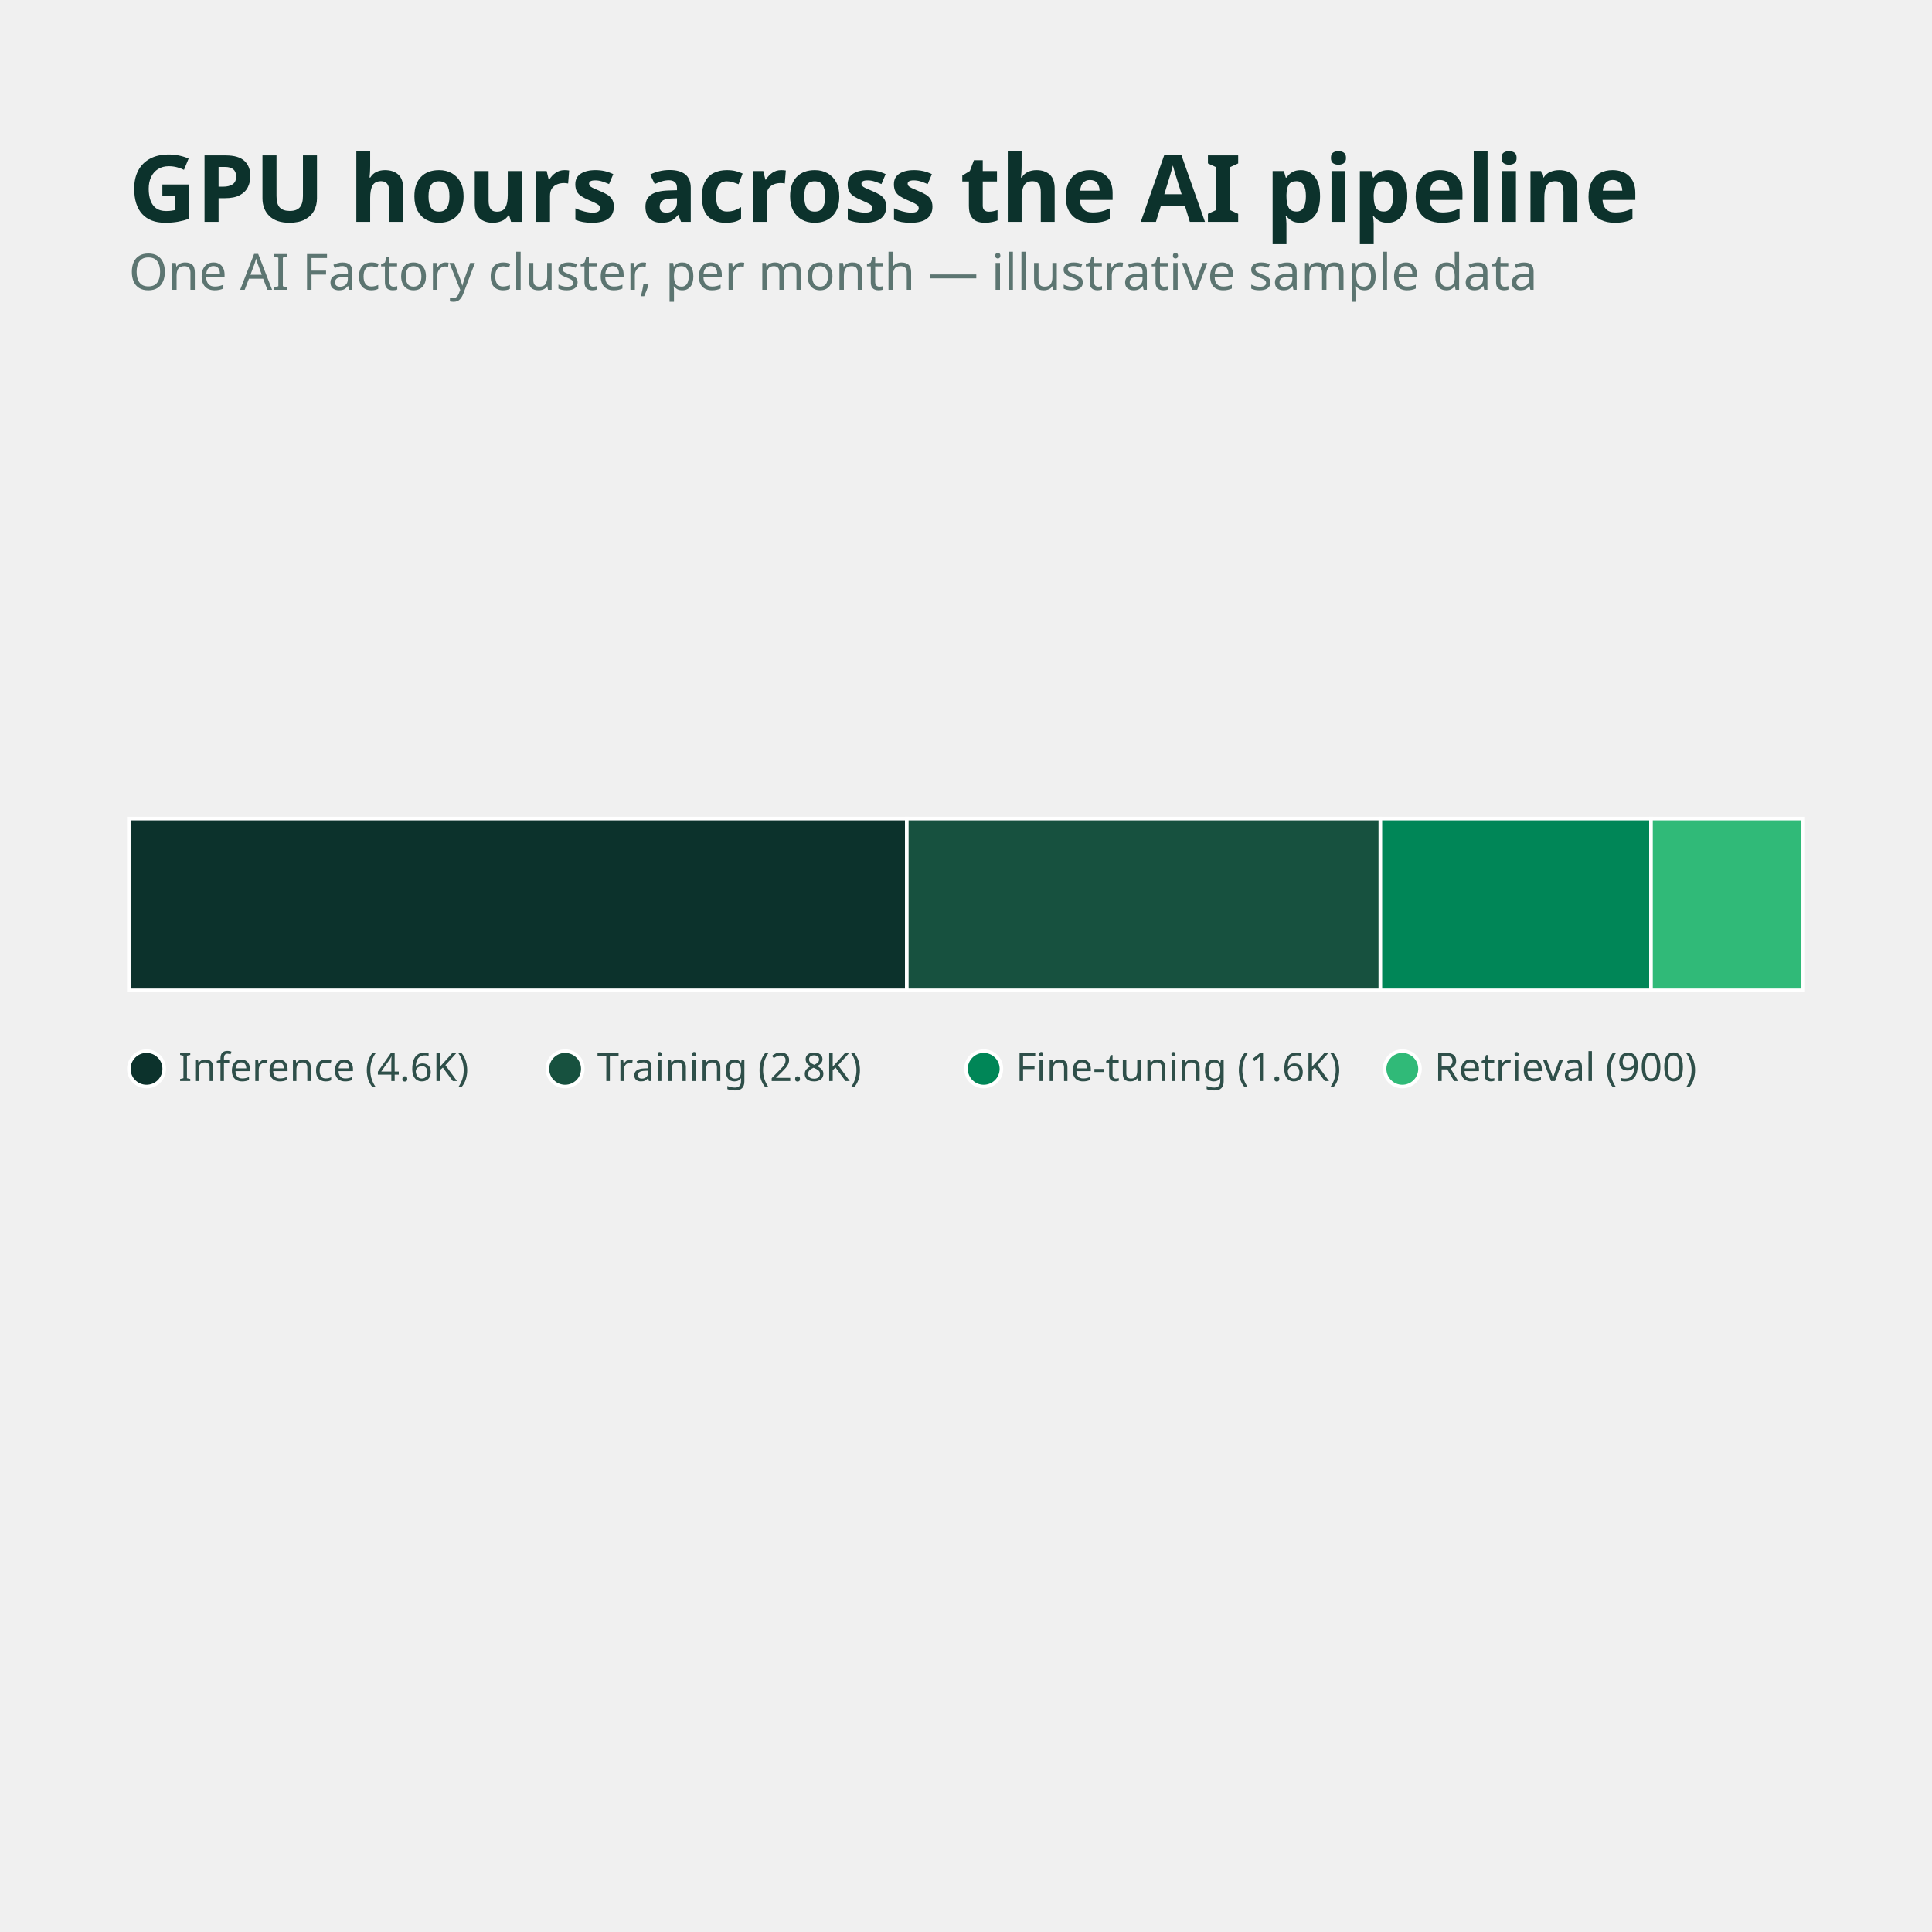
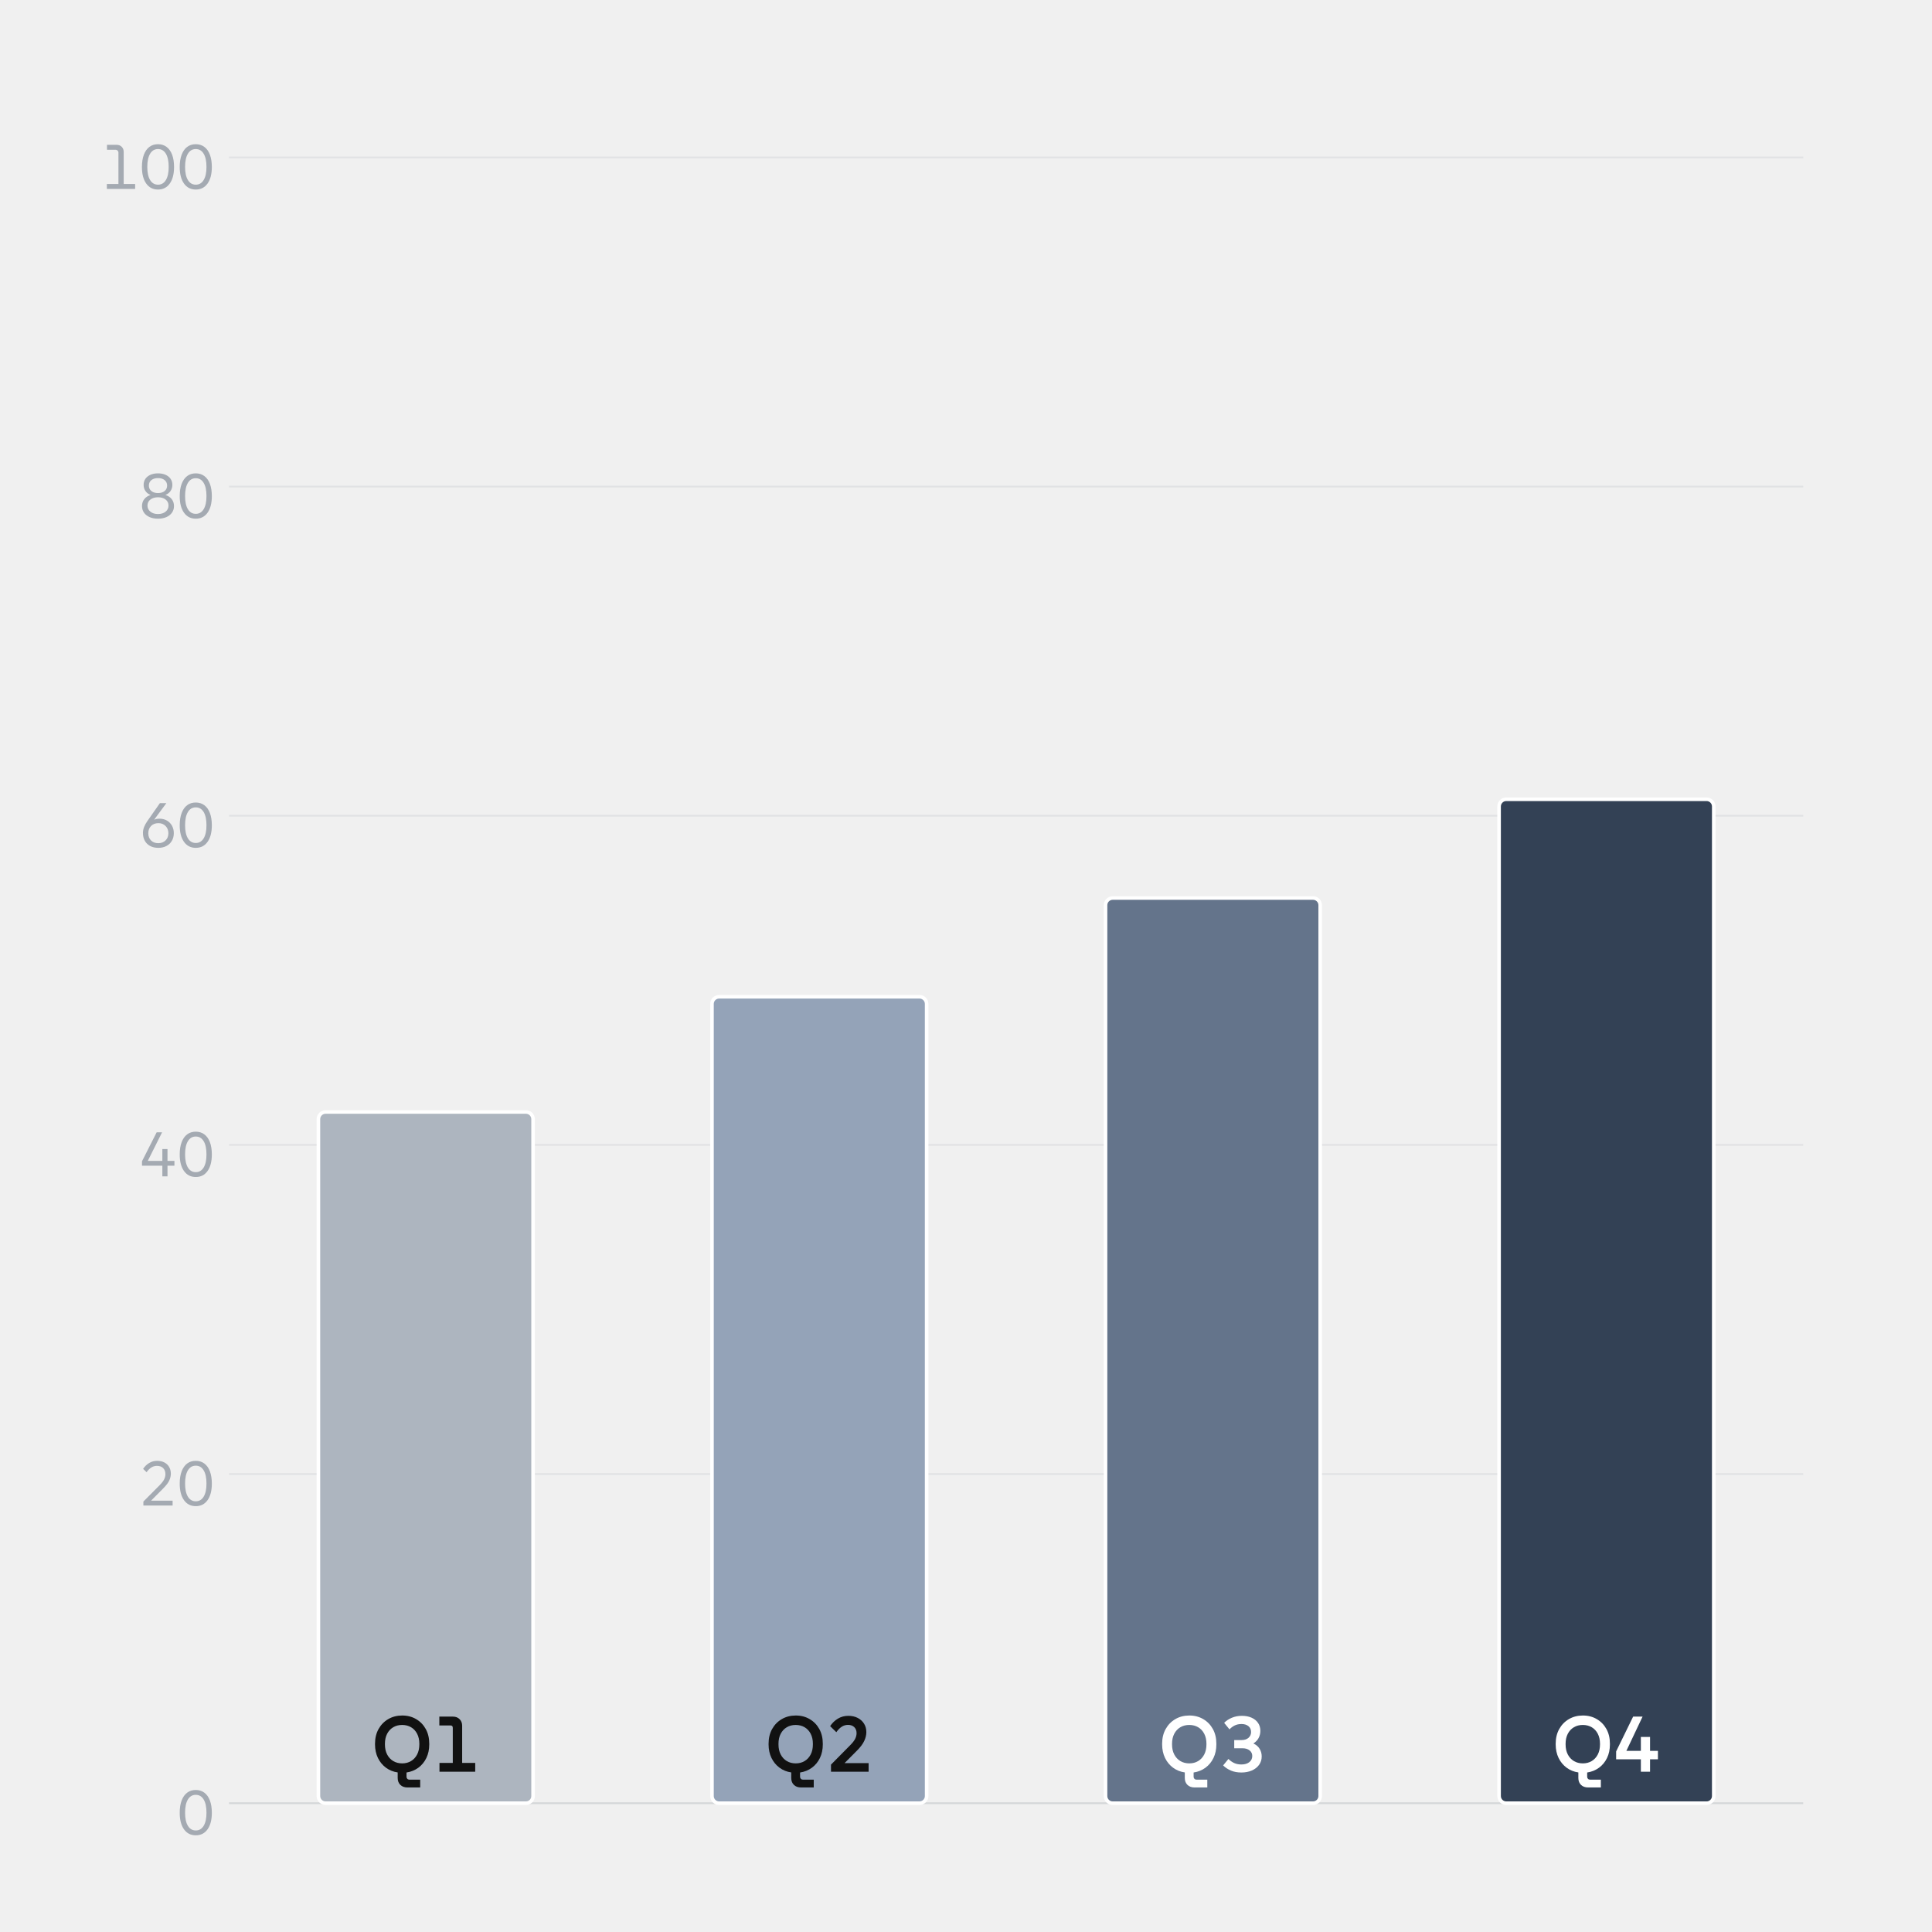
- <svg xmlns="http://www.w3.org/2000/svg" id="chart-svg" width="1080" height="1080" style="width:100%;height:auto;display:block" viewBox="0 0 1080 1080">
+ <svg xmlns="http://www.w3.org/2000/svg" id="chart-svg" width="1080" height="1080" data-lolly-anno="vertical-bar #ffffff #334155 bottom circle inside bottom inside center auto" style="width:100%;height:auto;display:block" viewBox="0 0 1080 1080">
  <defs>
-     <style>@font-face{font-family:"SUSE";src:url(/catalog/fonts/webfonts/SUSE[wght].woff2)format("woff2-variations");font-weight:100 900;font-display:block}text{font-family:"SUSE",system-ui,sans-serif}#chart-svg [data-canvas-input]{cursor:pointer}</style>
+     <style>#chart-svg [data-canvas-input]{cursor:pointer}</style>
  </defs>
  <path id="chart-bg" fill="none" d="M0 0h1080v1080H0z" pointer-events="all" />
-   <text x="72" y="124" fill="#0c322c" font-size="52" font-weight="700">GPU hours across the AI pipeline</text>
-   <text x="72" y="162" fill="#0c322c" font-size="28" font-weight="300" opacity=".65">One AI Factory cluster, per month — illustrative sample data</text>
-   <path fill="#0c322c" stroke="#fff" stroke-width="2" d="M72 457.6h434.91v96H72z" />
-   <path fill="#17513f" stroke="#fff" stroke-width="2" d="M506.91 457.6h264.73v96H506.91z" />
-   <path fill="#008657" stroke="#fff" stroke-width="2" d="M771.64 457.6h151.27v96H771.64z" />
-   <path fill="#30ba78" stroke="#fff" stroke-width="2" d="M922.91 457.6H1008v96h-85.09z" />
-   <circle cx="81.9" cy="597.5" r="9.9" fill="#0c322c" stroke="#fff" stroke-width="2" />
-   <text x="99.8" y="604.3" fill="#0c322c" font-size="22" font-weight="500" opacity=".85">Inference (4.6K)</text>
-   <circle cx="315.9" cy="597.5" r="9.9" fill="#17513f" stroke="#fff" stroke-width="2" />
-   <text x="333.8" y="604.3" fill="#0c322c" font-size="22" font-weight="500" opacity=".85">Training (2.8K)</text>
-   <circle cx="549.9" cy="597.5" r="9.9" fill="#008657" stroke="#fff" stroke-width="2" />
-   <text x="567.8" y="604.3" fill="#0c322c" font-size="22" font-weight="500" opacity=".85">Fine-tuning (1.6K)</text>
-   <circle cx="783.9" cy="597.5" r="9.9" fill="#30ba78" stroke="#fff" stroke-width="2" />
-   <text x="801.8" y="604.3" fill="#0c322c" font-size="22" font-weight="500" opacity=".85">Retrieval (900)</text>
+   <path stroke="#334155" d="M128 1008h880" opacity=".15" />
+   <path fill="#334155" d="M109.44 1025.95q-4.19 0-6.58-3.34-2.4-3.35-2.4-9.29 0-3.98 1.08-6.83 1.07-2.85 3.08-4.37 2-1.51 4.82-1.51 2.78 0 4.8 1.51 2.03 1.52 3.1 4.37t1.08 6.83q0 5.94-2.4 9.29t-6.58 3.34m0-2.71q2.82 0 4.4-2.59t1.58-7.33q0-4.79-1.58-7.4-1.58-2.6-4.4-2.6t-4.4 2.6-1.58 7.4q0 4.75 1.58 7.33t4.4 2.59" opacity=".4" />
+   <path stroke="#334155" d="M128 824h880" opacity=".08" />
+   <path fill="#334155" d="M80.15 841.6v-2.22l9.09-9.15q1.9-1.94 2.56-3.36.67-1.43.67-2.76 0-2.19-1.28-3.44-1.29-1.25-3.47-1.25-1.69 0-3.17.94-1.47.93-2.6 2.62l-1.94-1.87q1.34-2.07 3.38-3.29 2.04-1.21 4.44-1.21 2.32 0 4.05.9 1.72.89 2.67 2.53t.95 3.78q0 1.8-.86 3.74-.86 1.93-3.33 4.4l-6.86 6.93h12.04v2.71zm29.29.35q-4.19 0-6.58-3.34-2.4-3.35-2.4-9.29 0-3.98 1.08-6.83 1.07-2.85 3.08-4.37 2-1.51 4.82-1.51 2.78 0 4.8 1.51 2.03 1.52 3.1 4.37t1.08 6.83q0 5.94-2.4 9.29t-6.58 3.34m0-2.71q2.82 0 4.4-2.59t1.58-7.33q0-4.79-1.58-7.4-1.58-2.6-4.4-2.6t-4.4 2.6-1.58 7.4q0 4.75 1.58 7.33t4.4 2.59" opacity=".4" />
+   <path stroke="#334155" d="M128 640h880" opacity=".08" />
+   <path fill="#334155" d="M79.38 651.62v-2.47l8.2-16.19h3.03l-7.99 15.98h8.13v-6.62h2.89v6.62h3.87v2.68h-3.87v5.98h-2.89v-5.98zm30.06 6.33q-4.19 0-6.58-3.34-2.4-3.35-2.4-9.29 0-3.98 1.08-6.83 1.07-2.85 3.08-4.37 2-1.51 4.82-1.51 2.78 0 4.8 1.51 2.03 1.52 3.1 4.37t1.08 6.83q0 5.94-2.4 9.29t-6.58 3.34m0-2.71q2.82 0 4.4-2.59t1.58-7.33q0-4.79-1.58-7.4-1.58-2.6-4.4-2.6t-4.4 2.6-1.58 7.4q0 4.75 1.58 7.33t4.4 2.59" opacity=".4" />
+   <path stroke="#334155" d="M128 456h880" opacity=".08" />
+   <path fill="#334155" d="M88.53 473.95q-2.64 0-4.57-1.02t-3-2.9q-1.05-1.89-1.05-4.42 0-1.65.61-3.24.62-1.58 1.68-3.13l7.18-10.28H93l-6.83 9.26q1.38-.57 2.96-.57 2.36 0 4.17 1.04t2.83 2.87q1.03 1.83 1.03 4.19 0 2.46-1.1 4.31-1.09 1.85-3.04 2.87t-4.49 1.02m-.03-2.6q2.46 0 4.04-1.55 1.59-1.55 1.59-4.01 0-2.47-1.57-4.05-1.56-1.59-3.99-1.59-2.57 0-4.12 1.57t-1.55 4.07 1.53 4.03 4.07 1.53m20.94 2.6q-4.19 0-6.58-3.34-2.4-3.35-2.4-9.29 0-3.98 1.08-6.83 1.07-2.85 3.08-4.37 2-1.51 4.82-1.51 2.78 0 4.8 1.51 2.03 1.52 3.1 4.37t1.08 6.83q0 5.94-2.4 9.29t-6.58 3.34m0-2.71q2.82 0 4.4-2.59t1.58-7.33q0-4.79-1.58-7.4-1.58-2.6-4.4-2.6t-4.4 2.6-1.58 7.4q0 4.75 1.58 7.33t4.4 2.59" opacity=".4" />
+   <path stroke="#334155" d="M128 272h880" opacity=".08" />
+   <path fill="#334155" d="M88.32 289.95q-2.68 0-4.68-.88-2.01-.88-3.13-2.46-1.13-1.59-1.13-3.73 0-2.26 1.28-3.88 1.29-1.61 3.51-2.32-1.83-.7-2.85-2.18-1.03-1.48-1.03-3.45 0-1.94.99-3.38t2.8-2.25 4.24-.81 4.24.81 2.8 2.25.99 3.38-1.03 3.43q-1.02 1.5-2.85 2.2 2.22.71 3.51 2.32 1.28 1.62 1.28 3.88 0 2.11-1.13 3.71T93 289.07t-4.68.88m0-14.32q2.32 0 3.71-1.15 1.39-1.14 1.39-3.04t-1.39-3.05-3.71-1.14-3.71 1.14q-1.39 1.15-1.39 3.05t1.39 3.04 3.71 1.15m0 11.72q2.6 0 4.24-1.32t1.64-3.43-1.64-3.37-4.24-1.25q-2.57 0-4.22 1.25-1.66 1.25-1.66 3.37 0 2.11 1.64 3.43t4.24 1.32m21.12 2.6q-4.19 0-6.58-3.34-2.4-3.35-2.4-9.29 0-3.98 1.08-6.83 1.07-2.85 3.08-4.37 2-1.51 4.82-1.51 2.78 0 4.8 1.51 2.03 1.52 3.1 4.37t1.08 6.83q0 5.94-2.4 9.29t-6.58 3.34m0-2.71q2.82 0 4.4-2.59t1.58-7.33q0-4.79-1.58-7.4-1.58-2.6-4.4-2.6t-4.4 2.6-1.58 7.4q0 4.75 1.58 7.33t4.4 2.59" opacity=".4" />
+   <path stroke="#334155" d="M128 88h880" opacity=".08" />
+   <path fill="#334155" d="M59.74 105.6v-2.75h6.47V85.47q0-.78-.47-1.27-.48-.49-1.25-.49h-4.68v-2.75h5.42q1.72 0 2.81 1.11 1.1 1.11 1.1 2.8v17.98h6.4v2.75zm28.58.35q-4.19 0-6.58-3.34-2.4-3.35-2.4-9.29 0-3.98 1.08-6.83 1.07-2.85 3.08-4.37 2-1.51 4.82-1.51 2.78 0 4.8 1.51 2.03 1.52 3.1 4.37t1.08 6.83q0 5.94-2.4 9.29t-6.58 3.34m0-2.71q2.82 0 4.4-2.59t1.58-7.33q0-4.79-1.58-7.4-1.58-2.6-4.4-2.6t-4.4 2.6q-1.58 2.61-1.58 7.4 0 4.75 1.58 7.33t4.4 2.59m21.12 2.71q-4.19 0-6.58-3.34-2.4-3.35-2.4-9.29 0-3.98 1.08-6.83 1.07-2.85 3.08-4.37 2-1.51 4.82-1.51 2.78 0 4.8 1.51 2.03 1.52 3.1 4.37t1.08 6.83q0 5.94-2.4 9.29t-6.58 3.34m0-2.71q2.82 0 4.4-2.59t1.58-7.33q0-4.79-1.58-7.4-1.58-2.6-4.4-2.6t-4.4 2.6q-1.58 2.61-1.58 7.4 0 4.75 1.58 7.33t4.4 2.59" opacity=".4" />
+   <rect width="120" height="386.4" x="178" y="621.6" fill="#adb5bf" stroke="#fff" stroke-width="2" rx="4" ry="4" />
+   <path fill="#111" d="M227.81 999.2q-2.55 0-4.03-1.45-1.47-1.45-1.47-3.83v-3.12q-3.7-.53-6.56-2.64t-4.48-5.44-1.63-7.59v-.35q0-4.71 1.98-8.25t5.41-5.54 7.79-2.01 7.79 2.01q3.43 2 5.39 5.54t1.95 8.25v.35q0 4.27-1.62 7.61t-4.49 5.44-6.6 2.66v2.38q0 .7.46 1.16t1.17.46h6.02v4.36zm-2.99-13.46q2.81 0 4.97-1.3t3.39-3.68 1.23-5.63v-.35q0-3.21-1.23-5.59t-3.39-3.65-4.97-1.28-5 1.28q-2.17 1.28-3.41 3.65-1.23 2.38-1.23 5.59v.35q0 3.26 1.23 5.63 1.24 2.38 3.41 3.68 2.18 1.3 5 1.3m20.85 4.66v-4.93h7.44v-19.62q0-1.32-1.32-1.32h-6.2v-4.93h7.65q2.25 0 3.68 1.43t1.43 3.67v20.77h7.3v4.93z" />
+   <rect width="120" height="450.8" x="398" y="557.2" fill="#94a3b8" stroke="#fff" stroke-width="2" rx="4" ry="4" />
+   <path fill="#111" d="M447.81 999.2q-2.55 0-4.03-1.45-1.47-1.45-1.47-3.83v-3.12q-3.7-.53-6.56-2.64t-4.48-5.44-1.63-7.59v-.35q0-4.71 1.98-8.25t5.41-5.54 7.79-2.01 7.79 2.01q3.43 2 5.39 5.54t1.95 8.25v.35q0 4.27-1.62 7.61t-4.49 5.44-6.6 2.66v2.38q0 .7.46 1.16t1.17.46h6.02v4.36zm-2.99-13.46q2.81 0 4.97-1.3t3.39-3.68 1.23-5.63v-.35q0-3.21-1.23-5.59t-3.39-3.65-4.97-1.28-5 1.28q-2.17 1.28-3.41 3.65-1.23 2.38-1.23 5.59v.35q0 3.26 1.23 5.63 1.24 2.38 3.41 3.68 2.18 1.3 5 1.3m19.71 4.66v-3.96l10.78-10.91q1.94-1.94 2.73-3.52.79-1.59.79-3.17 0-2.11-1.3-3.37-1.3-1.25-3.5-1.25-1.93 0-3.54 1.06-1.6 1.05-2.97 3.03l-3.47-3.39q1.76-2.64 4.35-4.2 2.6-1.56 5.81-1.56 2.99 0 5.26 1.17 2.26 1.16 3.54 3.21t1.28 4.73q0 2.42-1.19 4.95t-4.05 5.39l-6.95 6.99h13.46v4.8z" />
+   <rect width="120" height="506" x="618" y="502" fill="#64748b" stroke="#fff" stroke-width="2" rx="4" ry="4" />
+   <path fill="#fff" d="M667.81 999.2q-2.55 0-4.03-1.45-1.47-1.45-1.47-3.83v-3.12q-3.7-.53-6.56-2.64t-4.48-5.44-1.63-7.59v-.35q0-4.71 1.98-8.25t5.41-5.54 7.79-2.01 7.79 2.01q3.43 2 5.39 5.54t1.95 8.25v.35q0 4.27-1.62 7.61t-4.49 5.44-6.6 2.66v2.38q0 .7.46 1.16t1.17.46h6.02v4.36zm-2.99-13.46q2.81 0 4.97-1.3t3.39-3.68 1.23-5.63v-.35q0-3.21-1.23-5.59t-3.39-3.65-4.97-1.28-5 1.28q-2.17 1.28-3.41 3.65-1.23 2.38-1.23 5.59v.35q0 3.26 1.23 5.63 1.24 2.38 3.41 3.68 2.18 1.3 5 1.3m29.13 5.1q-3.3 0-5.81-1.06-2.51-1.05-4.4-2.9l2.95-3.61q1.45 1.45 3.21 2.27 1.76.81 4.09.81 2.73 0 4.38-1.3 1.65-1.29 1.65-3.45 0-1.94-1.5-3.12-1.49-1.19-4-1.19h-4.58v-4.58h4.14q2.42 0 3.85-1.27 1.43-1.28 1.43-3.22 0-2.06-1.45-3.27-1.46-1.21-3.92-1.21-2.16 0-3.83.83-1.67.84-2.86 2.16l-2.99-3.65q1.72-1.76 4.29-2.84t5.61-1.08q3.08 0 5.41 1.03 2.33 1.04 3.63 2.93t1.3 4.44q0 2.2-1.01 4.05t-2.91 2.99q2.38 1.1 3.52 3.02 1.15 1.91 1.15 4.24 0 2.69-1.48 4.71-1.47 2.03-4.04 3.15t-5.83 1.12" />
+   <rect width="120" height="561.2" x="838" y="446.8" fill="#334155" stroke="#fff" stroke-width="2" rx="4" ry="4" />
+   <path fill="#fff" d="M887.81 999.2q-2.55 0-4.03-1.45-1.47-1.45-1.47-3.83v-3.12q-3.7-.53-6.56-2.64t-4.48-5.44-1.63-7.59v-.35q0-4.71 1.98-8.25t5.41-5.54 7.79-2.01 7.79 2.01q3.43 2 5.39 5.54t1.95 8.25v.35q0 4.27-1.62 7.61t-4.49 5.44-6.6 2.66v2.38q0 .7.46 1.16t1.17.46h6.02v4.36zm-2.99-13.46q2.81 0 4.97-1.3t3.39-3.68 1.23-5.63v-.35q0-3.21-1.23-5.59t-3.39-3.65-4.97-1.28-5 1.28q-2.17 1.28-3.41 3.65-1.23 2.38-1.23 5.59v.35q0 3.26 1.23 5.63 1.24 2.38 3.41 3.68 2.18 1.3 5 1.3m18.61-2.29v-4.4l9.5-19.45h5.28l-9.06 19.14h8.1v-7.79h5.14v7.79h4.4v4.71h-4.4v6.95h-5.14v-6.95z" />
</svg>
